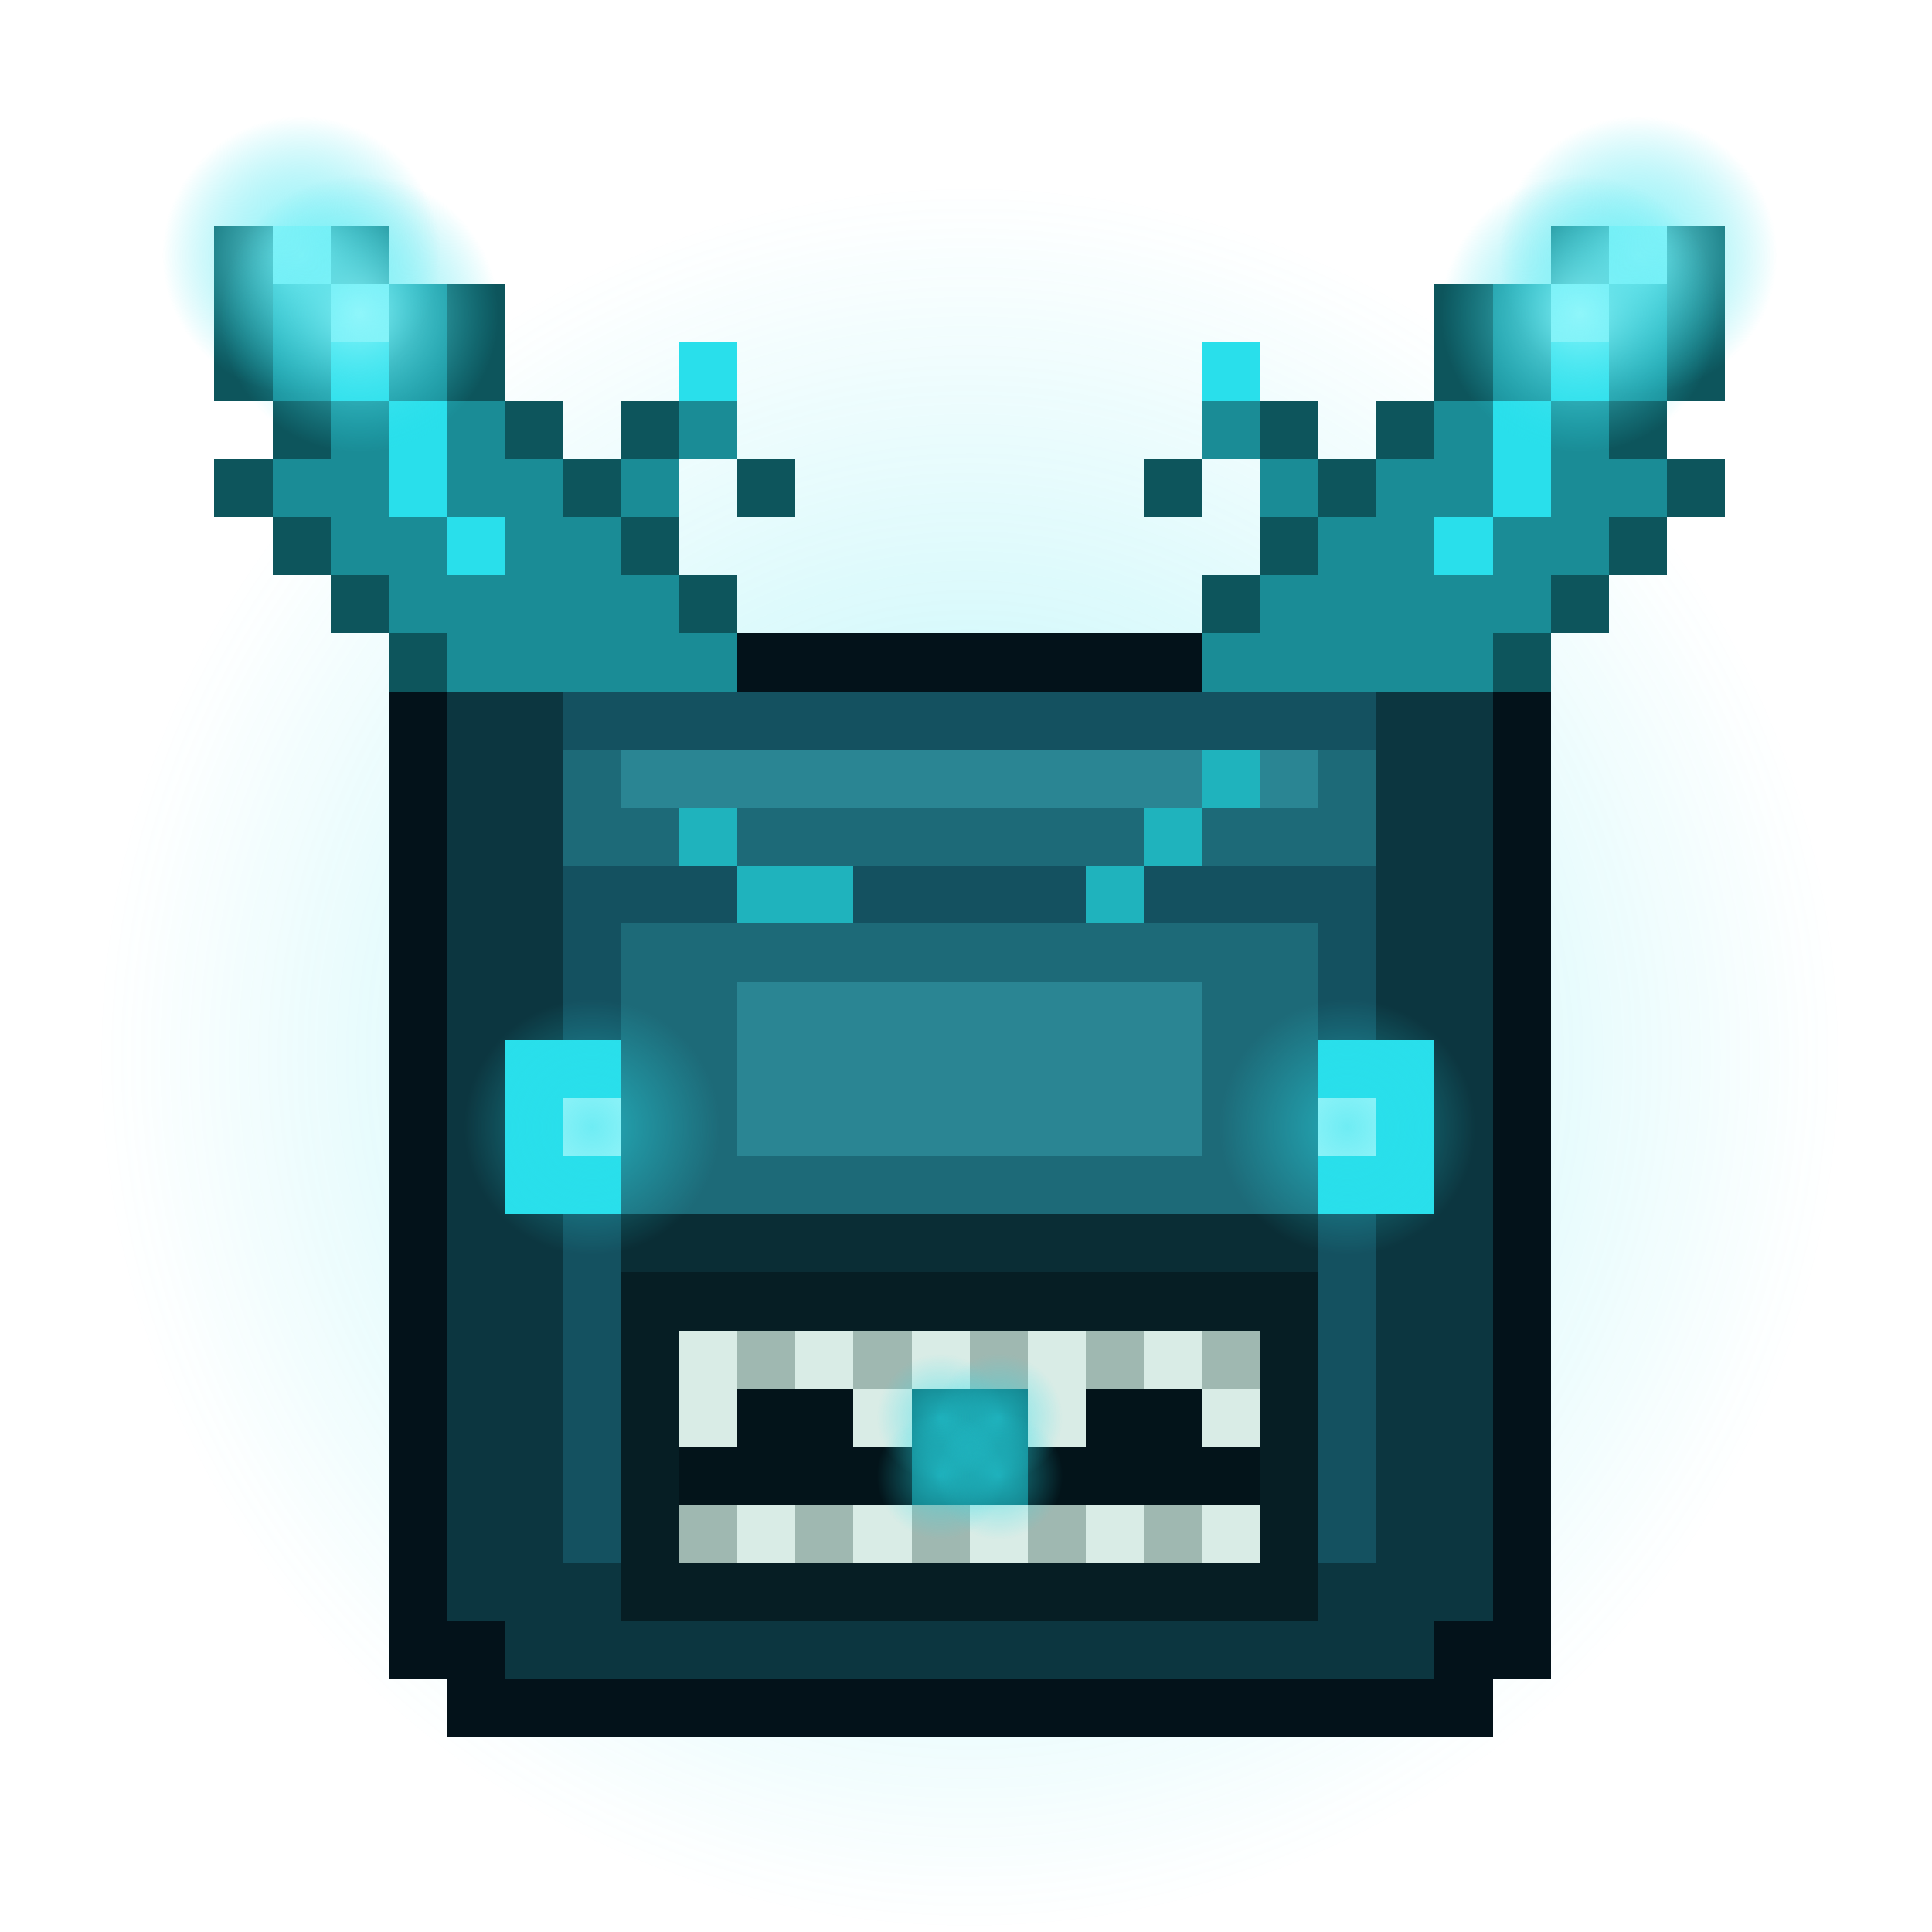
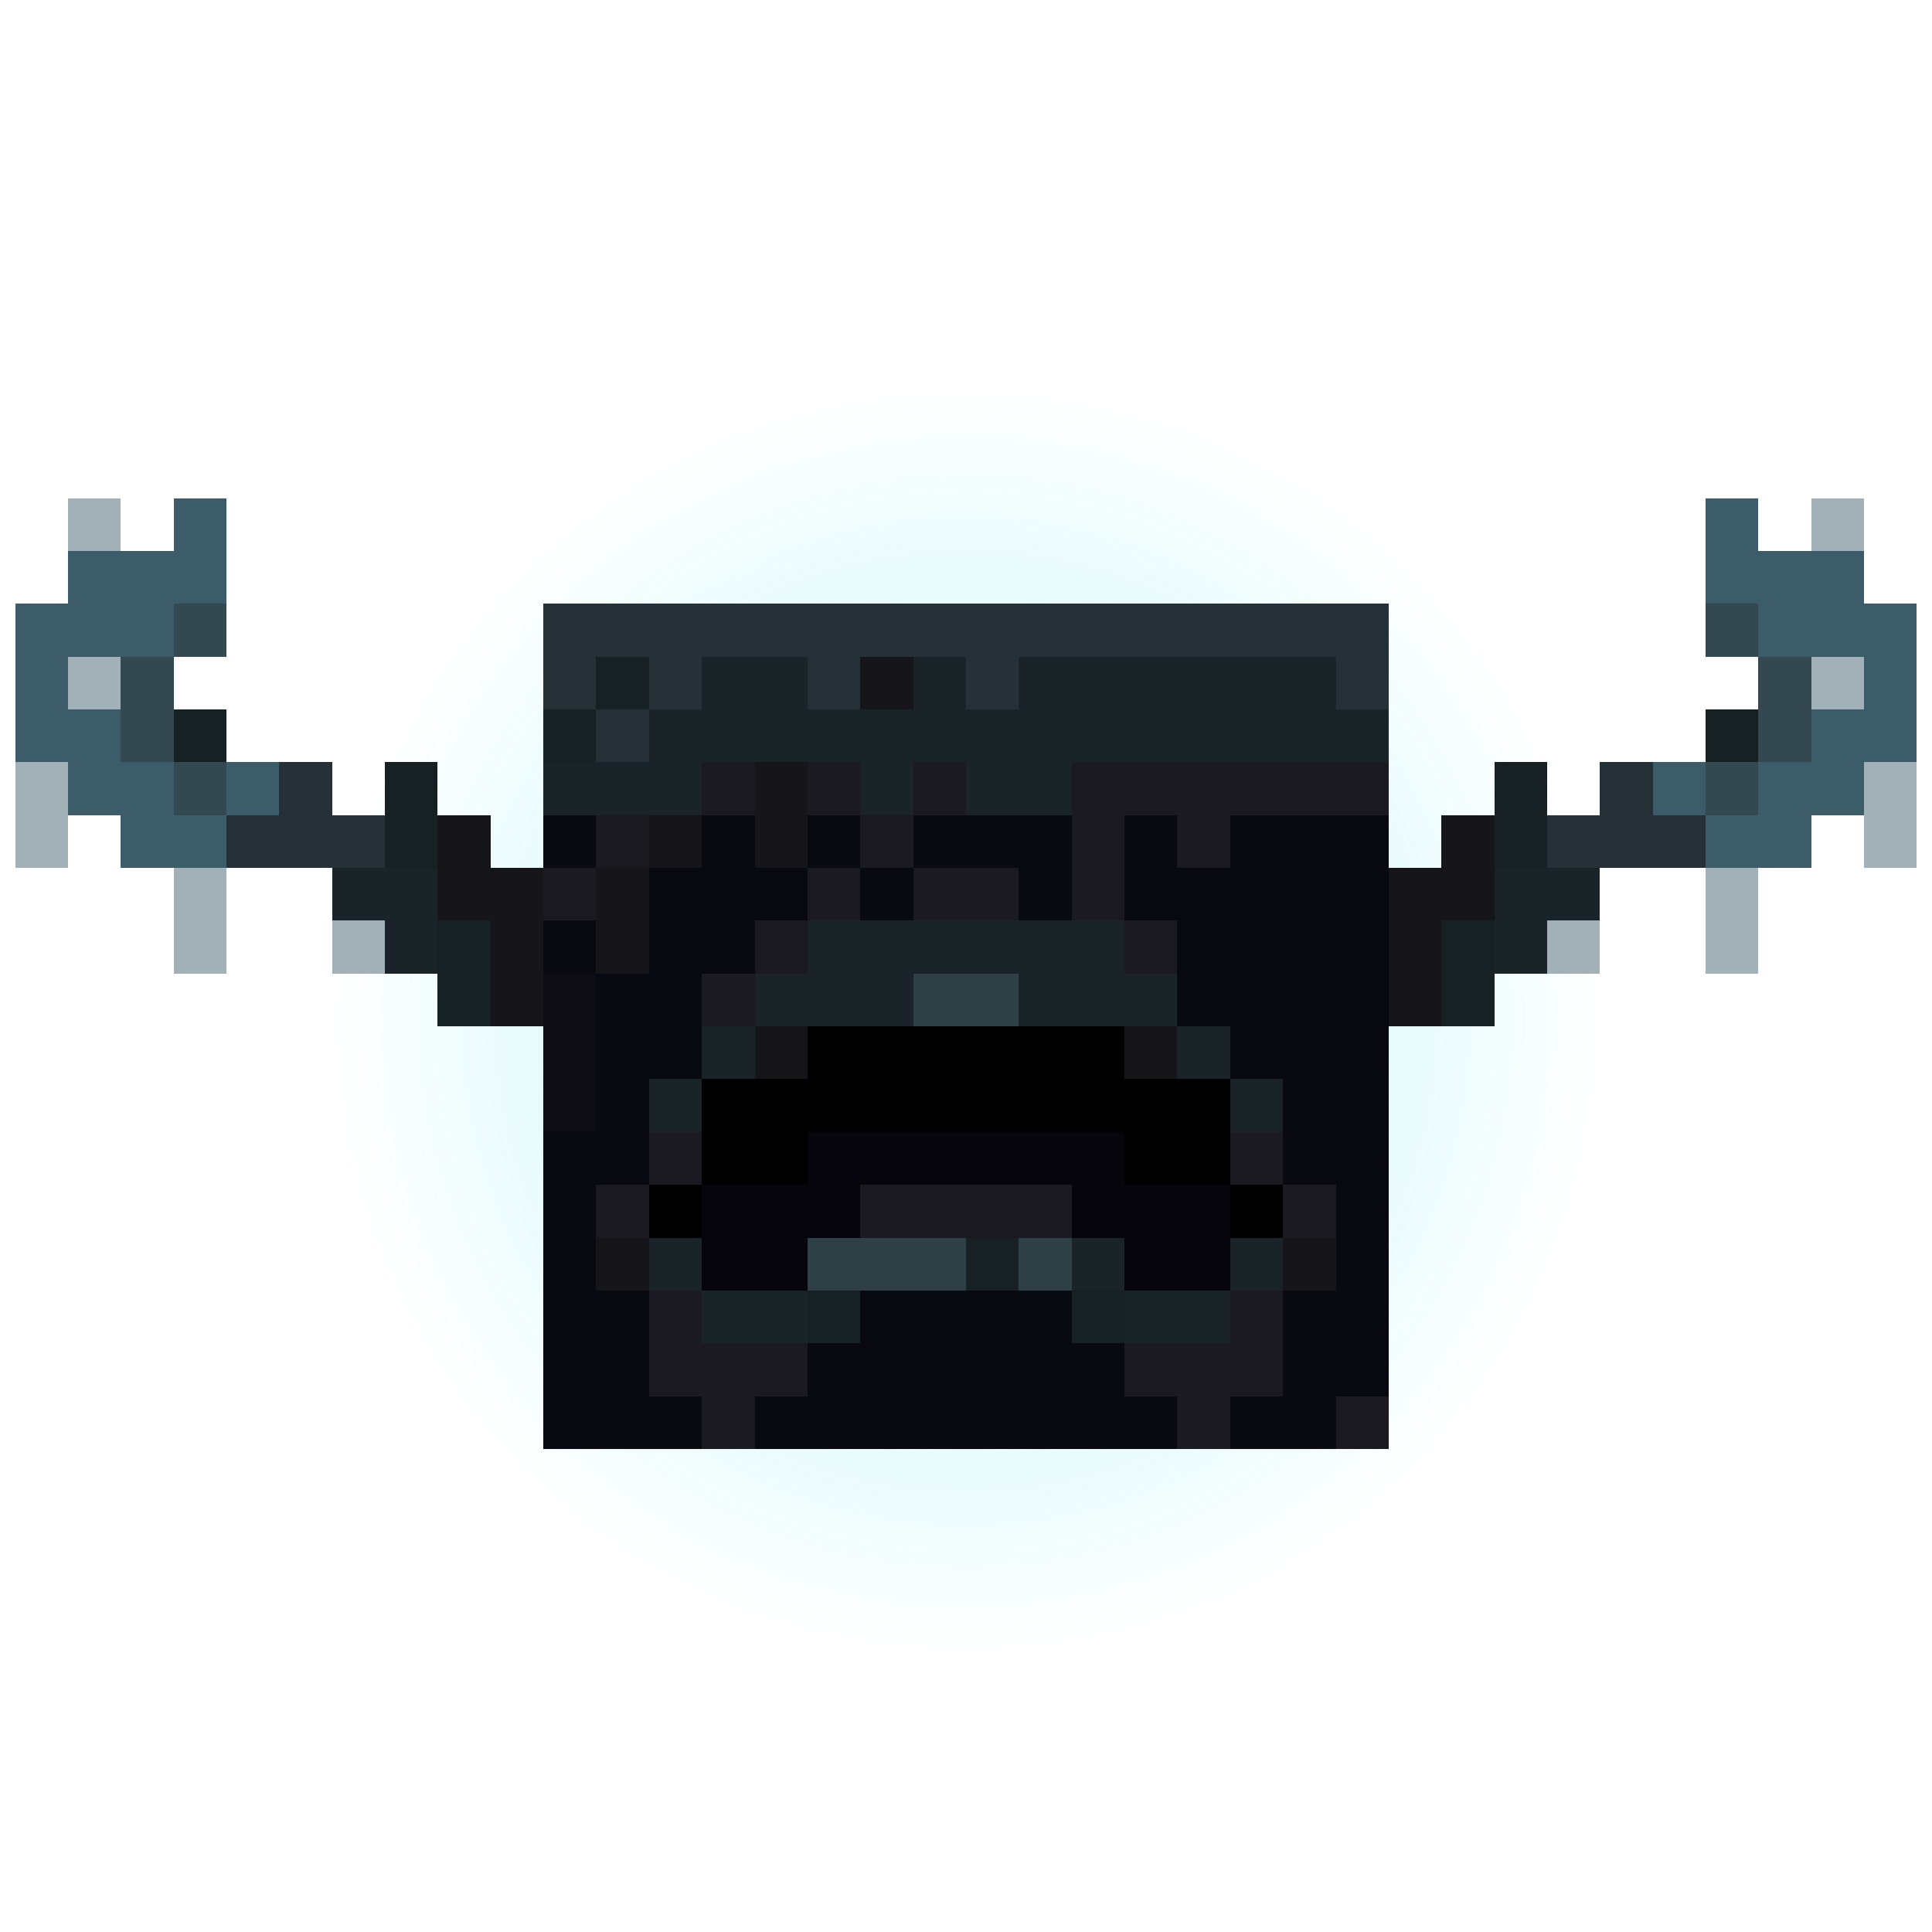
<svg xmlns="http://www.w3.org/2000/svg" width="256" height="256" version="1.1" viewBox="0 0 256 256">
  <defs>
    <linearGradient id="bg" x1="0" y1="0" x2="0" y2="1">
      <stop offset="0" stop-color="#123842" />
      <stop offset="1" stop-color="#050f12" />
    </linearGradient>
    <radialGradient id="halo" cx="0.5" cy="0.5" r="0.5">
      <stop offset="0" stop-color="#29dfeb" stop-opacity="0.35" />
      <stop offset="1" stop-color="#29dfeb" stop-opacity="0" />
    </radialGradient>
    <radialGradient id="earGlow" cx="0.5" cy="0.5" r="0.5">
      <stop offset="0" stop-color="#8ff6fb" stop-opacity="0.9" />
      <stop offset="1" stop-color="#29dfeb" stop-opacity="0" />
    </radialGradient>
    <linearGradient id="beam" x1="0" y1="1" x2="0" y2="0">
      <stop offset="0" stop-color="#3ff0f8" stop-opacity="0.75" />
      <stop offset="1" stop-color="#3ff0f8" stop-opacity="0" />
    </linearGradient>
    <radialGradient id="soulGlow" cx="0.5" cy="0.5" r="0.5">
      <stop offset="0" stop-color="#29dfeb" stop-opacity="0.55" />
      <stop offset="1" stop-color="#29dfeb" stop-opacity="0" />
    </radialGradient>
  </defs>
  <g shape-rendering="crispEdges">
-     <circle cx="128.5" cy="140.11" r="115.5" fill="url(#halo)" />
-     <rect x="28.4" y="30" width="7.7" height="7.7" fill="#0d555c" />
-     <rect x="36.1" y="30" width="7.7" height="7.7" fill="#b0fbff" />
-     <rect x="43.8" y="30" width="7.7" height="7.7" fill="#0d555c" />
-     <rect x="205.5" y="30" width="7.7" height="7.7" fill="#0d555c" />
-     <rect x="213.2" y="30" width="7.7" height="7.7" fill="#b0fbff" />
-     <rect x="220.9" y="30" width="7.7" height="7.7" fill="#0d555c" />
-     <rect x="28.4" y="37.7" width="7.7" height="7.7" fill="#0d555c" />
-     <rect x="36.1" y="37.7" width="7.7" height="7.7" fill="#1a8c96" />
-     <rect x="43.8" y="37.7" width="7.7" height="7.7" fill="#b0fbff" />
-     <rect x="51.5" y="37.7" width="7.7" height="7.7" fill="#1a8c96" />
-     <rect x="59.2" y="37.7" width="7.7" height="7.7" fill="#0d555c" />
-     <rect x="190.1" y="37.7" width="7.7" height="7.7" fill="#0d555c" />
-     <rect x="197.8" y="37.7" width="7.7" height="7.7" fill="#1a8c96" />
-     <rect x="205.5" y="37.7" width="7.7" height="7.7" fill="#b0fbff" />
-     <rect x="213.2" y="37.7" width="7.7" height="7.7" fill="#1a8c96" />
-     <rect x="220.9" y="37.7" width="7.7" height="7.7" fill="#0d555c" />
-     <rect x="28.4" y="45.4" width="7.7" height="7.7" fill="#0d555c" />
-     <rect x="36.1" y="45.4" width="7.7" height="7.7" fill="#1a8c96" />
-     <rect x="43.8" y="45.4" width="7.7" height="7.7" fill="#29dfeb" />
-     <rect x="51.5" y="45.4" width="7.7" height="7.7" fill="#1a8c96" />
-     <rect x="59.2" y="45.4" width="7.7" height="7.7" fill="#0d555c" />
-     <rect x="90" y="45.4" width="7.7" height="7.7" fill="#29dfeb" />
-     <rect x="159.3" y="45.4" width="7.7" height="7.7" fill="#29dfeb" />
-     <rect x="190.1" y="45.4" width="7.7" height="7.7" fill="#0d555c" />
-     <rect x="197.8" y="45.4" width="7.7" height="7.7" fill="#1a8c96" />
-     <rect x="205.5" y="45.4" width="7.7" height="7.7" fill="#29dfeb" />
-     <rect x="213.2" y="45.4" width="7.7" height="7.7" fill="#1a8c96" />
-     <rect x="220.9" y="45.4" width="7.7" height="7.7" fill="#0d555c" />
-     <rect x="36.1" y="53.1" width="7.7" height="7.7" fill="#0d555c" />
-     <rect x="43.8" y="53.1" width="7.7" height="7.7" fill="#1a8c96" />
-     <rect x="51.5" y="53.1" width="7.7" height="7.7" fill="#29dfeb" />
-     <rect x="59.2" y="53.1" width="7.7" height="7.7" fill="#1a8c96" />
-     <rect x="66.9" y="53.1" width="7.7" height="7.7" fill="#0d555c" />
-     <rect x="82.3" y="53.1" width="7.7" height="7.7" fill="#0d555c" />
-     <rect x="90" y="53.1" width="7.7" height="7.7" fill="#1a8c96" />
-     <rect x="159.3" y="53.1" width="7.7" height="7.7" fill="#1a8c96" />
-     <rect x="167" y="53.1" width="7.7" height="7.7" fill="#0d555c" />
-     <rect x="182.4" y="53.1" width="7.7" height="7.7" fill="#0d555c" />
-     <rect x="190.1" y="53.1" width="7.7" height="7.7" fill="#1a8c96" />
-     <rect x="197.8" y="53.1" width="7.7" height="7.7" fill="#29dfeb" />
-     <rect x="205.5" y="53.1" width="7.7" height="7.7" fill="#1a8c96" />
-     <rect x="213.2" y="53.1" width="7.7" height="7.7" fill="#0d555c" />
-     <rect x="28.4" y="60.8" width="7.7" height="7.7" fill="#0d555c" />
-     <rect x="36.1" y="60.8" width="15.4" height="7.7" fill="#1a8c96" />
-     <rect x="51.5" y="60.8" width="7.7" height="7.7" fill="#29dfeb" />
-     <rect x="59.2" y="60.8" width="15.4" height="7.7" fill="#1a8c96" />
-     <rect x="74.6" y="60.8" width="7.7" height="7.7" fill="#0d555c" />
-     <rect x="82.3" y="60.8" width="7.7" height="7.7" fill="#1a8c96" />
-     <rect x="97.7" y="60.8" width="7.7" height="7.7" fill="#0d555c" />
-     <rect x="151.6" y="60.8" width="7.7" height="7.7" fill="#0d555c" />
-     <rect x="167" y="60.8" width="7.7" height="7.7" fill="#1a8c96" />
-     <rect x="174.7" y="60.8" width="7.7" height="7.7" fill="#0d555c" />
-     <rect x="182.4" y="60.8" width="15.4" height="7.7" fill="#1a8c96" />
-     <rect x="197.8" y="60.8" width="7.7" height="7.7" fill="#29dfeb" />
-     <rect x="205.5" y="60.8" width="15.4" height="7.7" fill="#1a8c96" />
-     <rect x="220.9" y="60.8" width="7.7" height="7.7" fill="#0d555c" />
-     <rect x="36.1" y="68.5" width="7.7" height="7.7" fill="#0d555c" />
-     <rect x="43.8" y="68.5" width="15.4" height="7.7" fill="#1a8c96" />
-     <rect x="59.2" y="68.5" width="7.7" height="7.7" fill="#29dfeb" />
-     <rect x="66.9" y="68.5" width="15.4" height="7.7" fill="#1a8c96" />
-     <rect x="82.3" y="68.5" width="7.7" height="7.7" fill="#0d555c" />
-     <rect x="167" y="68.5" width="7.7" height="7.7" fill="#0d555c" />
-     <rect x="174.7" y="68.5" width="15.4" height="7.7" fill="#1a8c96" />
-     <rect x="190.1" y="68.5" width="7.7" height="7.7" fill="#29dfeb" />
-     <rect x="197.8" y="68.5" width="15.4" height="7.7" fill="#1a8c96" />
-     <rect x="213.2" y="68.5" width="7.7" height="7.7" fill="#0d555c" />
-     <rect x="43.8" y="76.2" width="7.7" height="7.7" fill="#0d555c" />
-     <rect x="51.5" y="76.2" width="38.5" height="7.7" fill="#1a8c96" />
-     <rect x="90" y="76.2" width="7.7" height="7.7" fill="#0d555c" />
-     <rect x="159.3" y="76.2" width="7.7" height="7.7" fill="#0d555c" />
-     <rect x="167" y="76.2" width="38.5" height="7.7" fill="#1a8c96" />
-     <rect x="205.5" y="76.2" width="7.7" height="7.7" fill="#0d555c" />
-     <rect x="51.5" y="83.9" width="7.7" height="7.7" fill="#0d555c" />
-     <rect x="59.2" y="83.9" width="38.5" height="7.7" fill="#1a8c96" />
-     <rect x="97.7" y="83.9" width="61.6" height="7.7" fill="#03121a" />
-     <rect x="159.3" y="83.9" width="38.5" height="7.7" fill="#1a8c96" />
-     <rect x="197.8" y="83.9" width="7.7" height="7.7" fill="#0d555c" />
-     <rect x="51.5" y="91.6" width="7.7" height="7.7" fill="#03121a" />
-     <rect x="59.2" y="91.6" width="15.4" height="7.7" fill="#0c3640" />
-     <rect x="74.6" y="91.6" width="107.8" height="7.7" fill="#145160" />
-     <rect x="182.4" y="91.6" width="15.4" height="7.7" fill="#0c3640" />
-     <rect x="197.8" y="91.6" width="7.7" height="7.7" fill="#03121a" />
-     <rect x="51.5" y="99.3" width="7.7" height="7.7" fill="#03121a" />
-     <rect x="59.2" y="99.3" width="15.4" height="7.7" fill="#0c3640" />
-     <rect x="74.6" y="99.3" width="7.7" height="7.7" fill="#1d6a78" />
-     <rect x="82.3" y="99.3" width="77" height="7.7" fill="#2a8593" />
-     <rect x="159.3" y="99.3" width="7.7" height="7.7" fill="#1fb3bd" />
-     <rect x="167" y="99.3" width="7.7" height="7.7" fill="#2a8593" />
-     <rect x="174.7" y="99.3" width="7.7" height="7.7" fill="#1d6a78" />
-     <rect x="182.4" y="99.3" width="15.4" height="7.7" fill="#0c3640" />
-     <rect x="197.8" y="99.3" width="7.7" height="7.7" fill="#03121a" />
-     <rect x="51.5" y="107" width="7.7" height="7.7" fill="#03121a" />
-     <rect x="59.2" y="107" width="15.4" height="7.7" fill="#0c3640" />
-     <rect x="74.6" y="107" width="15.4" height="7.7" fill="#1d6a78" />
-     <rect x="90" y="107" width="7.7" height="7.7" fill="#1fb3bd" />
-     <rect x="97.7" y="107" width="53.9" height="7.7" fill="#1d6a78" />
-     <rect x="151.6" y="107" width="7.7" height="7.7" fill="#1fb3bd" />
-     <rect x="159.3" y="107" width="23.1" height="7.7" fill="#1d6a78" />
-     <rect x="182.4" y="107" width="15.4" height="7.7" fill="#0c3640" />
-     <rect x="197.8" y="107" width="7.7" height="7.7" fill="#03121a" />
-     <rect x="51.5" y="114.7" width="7.7" height="7.7" fill="#03121a" />
-     <rect x="59.2" y="114.7" width="15.4" height="7.7" fill="#0c3640" />
-     <rect x="74.6" y="114.7" width="23.1" height="7.7" fill="#145160" />
-     <rect x="97.7" y="114.7" width="15.4" height="7.7" fill="#1fb3bd" />
-     <rect x="113.1" y="114.7" width="30.8" height="7.7" fill="#145160" />
-     <rect x="143.9" y="114.7" width="7.7" height="7.7" fill="#1fb3bd" />
-     <rect x="151.6" y="114.7" width="30.8" height="7.7" fill="#145160" />
-     <rect x="182.4" y="114.7" width="15.4" height="7.7" fill="#0c3640" />
-     <rect x="197.8" y="114.7" width="7.7" height="7.7" fill="#03121a" />
-     <rect x="51.5" y="122.4" width="7.7" height="7.7" fill="#03121a" />
-     <rect x="59.2" y="122.4" width="15.4" height="7.7" fill="#0c3640" />
-     <rect x="74.6" y="122.4" width="7.7" height="7.7" fill="#145160" />
-     <rect x="82.3" y="122.4" width="92.4" height="7.7" fill="#1d6a78" />
-     <rect x="174.7" y="122.4" width="7.7" height="7.7" fill="#145160" />
-     <rect x="182.4" y="122.4" width="15.4" height="7.7" fill="#0c3640" />
-     <rect x="197.8" y="122.4" width="7.7" height="7.7" fill="#03121a" />
-     <rect x="51.5" y="130.1" width="7.7" height="7.7" fill="#03121a" />
-     <rect x="59.2" y="130.1" width="15.4" height="7.7" fill="#0c3640" />
-     <rect x="74.6" y="130.1" width="7.7" height="7.7" fill="#145160" />
-     <rect x="82.3" y="130.1" width="15.4" height="7.7" fill="#1d6a78" />
-     <rect x="97.7" y="130.1" width="61.6" height="7.7" fill="#2a8593" />
-     <rect x="159.3" y="130.1" width="15.4" height="7.7" fill="#1d6a78" />
-     <rect x="174.7" y="130.1" width="7.7" height="7.7" fill="#145160" />
-     <rect x="182.4" y="130.1" width="15.4" height="7.7" fill="#0c3640" />
-     <rect x="197.8" y="130.1" width="7.7" height="7.7" fill="#03121a" />
-     <rect x="51.5" y="137.8" width="7.7" height="7.7" fill="#03121a" />
-     <rect x="59.2" y="137.8" width="7.7" height="7.7" fill="#0c3640" />
-     <rect x="66.9" y="137.8" width="15.4" height="7.7" fill="#29dfeb" />
-     <rect x="82.3" y="137.8" width="15.4" height="7.7" fill="#1d6a78" />
-     <rect x="97.7" y="137.8" width="61.6" height="7.7" fill="#2a8593" />
-     <rect x="159.3" y="137.8" width="15.4" height="7.7" fill="#1d6a78" />
-     <rect x="174.7" y="137.8" width="15.4" height="7.7" fill="#29dfeb" />
-     <rect x="190.1" y="137.8" width="7.7" height="7.7" fill="#0c3640" />
-     <rect x="197.8" y="137.8" width="7.7" height="7.7" fill="#03121a" />
-     <rect x="51.5" y="145.5" width="7.7" height="7.7" fill="#03121a" />
-     <rect x="59.2" y="145.5" width="7.7" height="7.7" fill="#0c3640" />
-     <rect x="66.9" y="145.5" width="7.7" height="7.7" fill="#29dfeb" />
-     <rect x="74.6" y="145.5" width="7.7" height="7.7" fill="#c4fdff" />
-     <rect x="82.3" y="145.5" width="15.4" height="7.7" fill="#1d6a78" />
-     <rect x="97.7" y="145.5" width="61.6" height="7.7" fill="#2a8593" />
-     <rect x="159.3" y="145.5" width="15.4" height="7.7" fill="#1d6a78" />
-     <rect x="174.7" y="145.5" width="7.7" height="7.7" fill="#c4fdff" />
-     <rect x="182.4" y="145.5" width="7.7" height="7.7" fill="#29dfeb" />
-     <rect x="190.1" y="145.5" width="7.7" height="7.7" fill="#0c3640" />
-     <rect x="197.8" y="145.5" width="7.7" height="7.7" fill="#03121a" />
-     <rect x="51.5" y="153.2" width="7.7" height="7.7" fill="#03121a" />
-     <rect x="59.2" y="153.2" width="7.7" height="7.7" fill="#0c3640" />
-     <rect x="66.9" y="153.2" width="15.4" height="7.7" fill="#29dfeb" />
-     <rect x="82.3" y="153.2" width="92.4" height="7.7" fill="#1d6a78" />
-     <rect x="174.7" y="153.2" width="15.4" height="7.7" fill="#29dfeb" />
-     <rect x="190.1" y="153.2" width="7.7" height="7.7" fill="#0c3640" />
-     <rect x="197.8" y="153.2" width="7.7" height="7.7" fill="#03121a" />
-     <rect x="51.5" y="160.9" width="7.7" height="7.7" fill="#03121a" />
-     <rect x="59.2" y="160.9" width="15.4" height="7.7" fill="#0c3640" />
-     <rect x="74.6" y="160.9" width="7.7" height="7.7" fill="#145160" />
-     <rect x="82.3" y="160.9" width="92.4" height="7.7" fill="#0a2d35" />
-     <rect x="174.7" y="160.9" width="7.7" height="7.7" fill="#145160" />
-     <rect x="182.4" y="160.9" width="15.4" height="7.7" fill="#0c3640" />
-     <rect x="197.8" y="160.9" width="7.7" height="7.7" fill="#03121a" />
-     <rect x="51.5" y="168.6" width="7.7" height="7.7" fill="#03121a" />
-     <rect x="59.2" y="168.6" width="15.4" height="7.7" fill="#0c3640" />
-     <rect x="74.6" y="168.6" width="7.7" height="7.7" fill="#145160" />
-     <rect x="82.3" y="168.6" width="92.4" height="7.7" fill="#061e24" />
-     <rect x="174.7" y="168.6" width="7.7" height="7.7" fill="#145160" />
-     <rect x="182.4" y="168.6" width="15.4" height="7.7" fill="#0c3640" />
-     <rect x="197.8" y="168.6" width="7.7" height="7.7" fill="#03121a" />
-     <rect x="51.5" y="176.3" width="7.7" height="7.7" fill="#03121a" />
-     <rect x="59.2" y="176.3" width="15.4" height="7.7" fill="#0c3640" />
-     <rect x="74.6" y="176.3" width="7.7" height="7.7" fill="#145160" />
-     <rect x="82.3" y="176.3" width="7.7" height="7.7" fill="#061e24" />
-     <rect x="90" y="176.3" width="7.7" height="7.7" fill="#d9ece6" />
-     <rect x="97.7" y="176.3" width="7.7" height="7.7" fill="#9fb8b1" />
-     <rect x="105.4" y="176.3" width="7.7" height="7.7" fill="#d9ece6" />
-     <rect x="113.1" y="176.3" width="7.7" height="7.7" fill="#9fb8b1" />
-     <rect x="120.8" y="176.3" width="7.7" height="7.7" fill="#d9ece6" />
-     <rect x="128.5" y="176.3" width="7.7" height="7.7" fill="#9fb8b1" />
-     <rect x="136.2" y="176.3" width="7.7" height="7.7" fill="#d9ece6" />
-     <rect x="143.9" y="176.3" width="7.7" height="7.7" fill="#9fb8b1" />
-     <rect x="151.6" y="176.3" width="7.7" height="7.7" fill="#d9ece6" />
-     <rect x="159.3" y="176.3" width="7.7" height="7.7" fill="#9fb8b1" />
-     <rect x="167" y="176.3" width="7.7" height="7.7" fill="#061e24" />
-     <rect x="174.7" y="176.3" width="7.7" height="7.7" fill="#145160" />
-     <rect x="182.4" y="176.3" width="15.4" height="7.7" fill="#0c3640" />
-     <rect x="197.8" y="176.3" width="7.7" height="7.7" fill="#03121a" />
-     <rect x="51.5" y="184" width="7.7" height="7.7" fill="#03121a" />
-     <rect x="59.2" y="184" width="15.4" height="7.7" fill="#0c3640" />
-     <rect x="74.6" y="184" width="7.7" height="7.7" fill="#145160" />
-     <rect x="82.3" y="184" width="7.7" height="7.7" fill="#061e24" />
-     <rect x="90" y="184" width="7.7" height="7.7" fill="#d9ece6" />
-     <rect x="97.7" y="184" width="15.4" height="7.7" fill="#03141a" />
-     <rect x="113.1" y="184" width="7.7" height="7.7" fill="#d9ece6" />
-     <rect x="120.8" y="184" width="15.4" height="7.7" fill="#0f6f78" />
-     <rect x="136.2" y="184" width="7.7" height="7.7" fill="#d9ece6" />
-     <rect x="143.9" y="184" width="15.4" height="7.7" fill="#03141a" />
-     <rect x="159.3" y="184" width="7.7" height="7.7" fill="#d9ece6" />
-     <rect x="167" y="184" width="7.7" height="7.7" fill="#061e24" />
-     <rect x="174.7" y="184" width="7.7" height="7.7" fill="#145160" />
-     <rect x="182.4" y="184" width="15.4" height="7.7" fill="#0c3640" />
-     <rect x="197.8" y="184" width="7.7" height="7.7" fill="#03121a" />
-     <rect x="51.5" y="191.7" width="7.7" height="7.7" fill="#03121a" />
-     <rect x="59.2" y="191.7" width="15.4" height="7.7" fill="#0c3640" />
-     <rect x="74.6" y="191.7" width="7.7" height="7.7" fill="#145160" />
-     <rect x="82.3" y="191.7" width="7.7" height="7.7" fill="#061e24" />
-     <rect x="90" y="191.7" width="30.8" height="7.7" fill="#03141a" />
-     <rect x="120.8" y="191.7" width="15.4" height="7.7" fill="#0f6f78" />
-     <rect x="136.2" y="191.7" width="30.8" height="7.7" fill="#03141a" />
-     <rect x="167" y="191.7" width="7.7" height="7.7" fill="#061e24" />
-     <rect x="174.7" y="191.7" width="7.7" height="7.7" fill="#145160" />
-     <rect x="182.4" y="191.7" width="15.4" height="7.7" fill="#0c3640" />
-     <rect x="197.8" y="191.7" width="7.7" height="7.7" fill="#03121a" />
-     <rect x="51.5" y="199.4" width="7.7" height="7.7" fill="#03121a" />
-     <rect x="59.2" y="199.4" width="15.4" height="7.7" fill="#0c3640" />
-     <rect x="74.6" y="199.4" width="7.7" height="7.7" fill="#145160" />
-     <rect x="82.3" y="199.4" width="7.7" height="7.7" fill="#061e24" />
-     <rect x="90" y="199.4" width="7.7" height="7.7" fill="#9fb8b1" />
-     <rect x="97.7" y="199.4" width="7.7" height="7.7" fill="#d9ece6" />
-     <rect x="105.4" y="199.4" width="7.7" height="7.7" fill="#9fb8b1" />
-     <rect x="113.1" y="199.4" width="7.7" height="7.7" fill="#d9ece6" />
-     <rect x="120.8" y="199.4" width="7.7" height="7.7" fill="#9fb8b1" />
-     <rect x="128.5" y="199.4" width="7.7" height="7.7" fill="#d9ece6" />
-     <rect x="136.2" y="199.4" width="7.7" height="7.7" fill="#9fb8b1" />
-     <rect x="143.9" y="199.4" width="7.7" height="7.7" fill="#d9ece6" />
-     <rect x="151.6" y="199.4" width="7.7" height="7.7" fill="#9fb8b1" />
-     <rect x="159.3" y="199.4" width="7.7" height="7.7" fill="#d9ece6" />
-     <rect x="167" y="199.4" width="7.7" height="7.7" fill="#061e24" />
-     <rect x="174.7" y="199.4" width="7.7" height="7.7" fill="#145160" />
-     <rect x="182.4" y="199.4" width="15.4" height="7.7" fill="#0c3640" />
-     <rect x="197.8" y="199.4" width="7.7" height="7.7" fill="#03121a" />
-     <rect x="51.5" y="207.1" width="7.7" height="7.7" fill="#03121a" />
-     <rect x="59.2" y="207.1" width="23.1" height="7.7" fill="#0c3640" />
-     <rect x="82.3" y="207.1" width="92.4" height="7.7" fill="#061e24" />
-     <rect x="174.7" y="207.1" width="23.1" height="7.7" fill="#0c3640" />
-     <rect x="197.8" y="207.1" width="7.7" height="7.7" fill="#03121a" />
-     <rect x="51.5" y="214.8" width="15.4" height="7.7" fill="#03121a" />
-     <rect x="66.9" y="214.8" width="123.2" height="7.7" fill="#0c3640" />
-     <rect x="190.1" y="214.8" width="15.4" height="7.7" fill="#03121a" />
-     <rect x="59.2" y="222.5" width="138.6" height="7.7" fill="#03121a" />
-     <circle cx="39.95" cy="33.85" r="18.48" fill="url(#earGlow)" />
-     <circle cx="217.05" cy="33.85" r="18.48" fill="url(#earGlow)" />
-     <circle cx="47.65" cy="41.55" r="18.48" fill="url(#earGlow)" />
-     <circle cx="209.35" cy="41.55" r="18.48" fill="url(#earGlow)" />
-     <circle cx="78.45" cy="149.35" r="16.94" fill="url(#soulGlow)" />
-     <circle cx="178.55" cy="149.35" r="16.94" fill="url(#soulGlow)" />
-     <circle cx="124.65" cy="187.85" r="8.47" fill="url(#soulGlow)" />
-     <circle cx="132.35" cy="187.85" r="8.47" fill="url(#soulGlow)" />
-     <circle cx="124.65" cy="195.55" r="8.47" fill="url(#soulGlow)" />
-     <circle cx="132.35" cy="195.55" r="8.47" fill="url(#soulGlow)" />
+     <circle cx="128" cy="135.3" r="84" fill="url(#halo)" />
+     <rect x="9" y="66" width="7" height="7" fill="#a2b1b8" />
+     <rect x="23" y="66" width="7" height="7" fill="#3d5c6a" />
+     <rect x="226" y="66" width="7" height="7" fill="#3d5c6a" />
+     <rect x="240" y="66" width="7" height="7" fill="#a2b1b8" />
+     <rect x="9" y="73" width="21" height="7" fill="#3d5c6a" />
+     <rect x="226" y="73" width="21" height="7" fill="#3d5c6a" />
+     <rect x="2" y="80" width="21" height="7" fill="#3d5c6a" />
+     <rect x="23" y="80" width="7" height="7" fill="#344852" />
+     <rect x="72" y="80" width="112" height="7" fill="#263137" />
+     <rect x="226" y="80" width="7" height="7" fill="#344852" />
+     <rect x="233" y="80" width="21" height="7" fill="#3d5c6a" />
+     <rect x="2" y="87" width="7" height="7" fill="#3d5c6a" />
+     <rect x="9" y="87" width="7" height="7" fill="#a2b1b8" />
+     <rect x="16" y="87" width="7" height="7" fill="#344852" />
+     <rect x="72" y="87" width="7" height="7" fill="#263137" />
+     <rect x="79" y="87" width="7" height="7" fill="#172123" />
+     <rect x="86" y="87" width="7" height="7" fill="#263137" />
+     <rect x="93" y="87" width="14" height="7" fill="#1a2328" />
+     <rect x="107" y="87" width="7" height="7" fill="#263137" />
+     <rect x="114" y="87" width="7" height="7" fill="#16151a" />
+     <rect x="121" y="87" width="7" height="7" fill="#1a2328" />
+     <rect x="128" y="87" width="7" height="7" fill="#263137" />
+     <rect x="135" y="87" width="42" height="7" fill="#1a2328" />
+     <rect x="177" y="87" width="7" height="7" fill="#263137" />
+     <rect x="233" y="87" width="7" height="7" fill="#344852" />
+     <rect x="240" y="87" width="7" height="7" fill="#a2b1b8" />
+     <rect x="247" y="87" width="7" height="7" fill="#3d5c6a" />
+     <rect x="2" y="94" width="14" height="7" fill="#3d5c6a" />
+     <rect x="16" y="94" width="7" height="7" fill="#344852" />
+     <rect x="23" y="94" width="7" height="7" fill="#172123" />
+     <rect x="72" y="94" width="7" height="7" fill="#172123" />
+     <rect x="79" y="94" width="7" height="7" fill="#263137" />
+     <rect x="86" y="94" width="98" height="7" fill="#1a2328" />
+     <rect x="226" y="94" width="7" height="7" fill="#172123" />
+     <rect x="233" y="94" width="7" height="7" fill="#344852" />
+     <rect x="240" y="94" width="14" height="7" fill="#3d5c6a" />
+     <rect x="2" y="101" width="7" height="7" fill="#a2b1b8" />
+     <rect x="9" y="101" width="14" height="7" fill="#3d5c6a" />
+     <rect x="23" y="101" width="7" height="7" fill="#344852" />
+     <rect x="30" y="101" width="7" height="7" fill="#3d5c6a" />
+     <rect x="37" y="101" width="7" height="7" fill="#263137" />
+     <rect x="51" y="101" width="7" height="7" fill="#172123" />
+     <rect x="72" y="101" width="21" height="7" fill="#1a2328" />
+     <rect x="93" y="101" width="7" height="7" fill="#1b1a20" />
+     <rect x="100" y="101" width="7" height="7" fill="#16151a" />
+     <rect x="107" y="101" width="7" height="7" fill="#1b1a20" />
+     <rect x="114" y="101" width="7" height="7" fill="#1a2328" />
+     <rect x="121" y="101" width="7" height="7" fill="#1b1a20" />
+     <rect x="128" y="101" width="14" height="7" fill="#1a2328" />
+     <rect x="142" y="101" width="42" height="7" fill="#1b1a20" />
+     <rect x="198" y="101" width="7" height="7" fill="#172123" />
+     <rect x="212" y="101" width="7" height="7" fill="#263137" />
+     <rect x="219" y="101" width="7" height="7" fill="#3d5c6a" />
+     <rect x="226" y="101" width="7" height="7" fill="#344852" />
+     <rect x="233" y="101" width="14" height="7" fill="#3d5c6a" />
+     <rect x="247" y="101" width="7" height="7" fill="#a2b1b8" />
+     <rect x="2" y="108" width="7" height="7" fill="#a2b1b8" />
+     <rect x="16" y="108" width="14" height="7" fill="#3d5c6a" />
+     <rect x="30" y="108" width="21" height="7" fill="#263137" />
+     <rect x="51" y="108" width="7" height="7" fill="#172123" />
+     <rect x="58" y="108" width="7" height="7" fill="#16151a" />
+     <rect x="72" y="108" width="7" height="7" fill="#090911" />
+     <rect x="79" y="108" width="7" height="7" fill="#1b1a20" />
+     <rect x="86" y="108" width="7" height="7" fill="#16151a" />
+     <rect x="93" y="108" width="7" height="7" fill="#090911" />
+     <rect x="100" y="108" width="7" height="7" fill="#16151a" />
+     <rect x="107" y="108" width="7" height="7" fill="#090911" />
+     <rect x="114" y="108" width="7" height="7" fill="#1b1a20" />
+     <rect x="121" y="108" width="21" height="7" fill="#090911" />
+     <rect x="142" y="108" width="7" height="7" fill="#1b1a20" />
+     <rect x="149" y="108" width="7" height="7" fill="#090911" />
+     <rect x="156" y="108" width="7" height="7" fill="#1b1a20" />
+     <rect x="163" y="108" width="21" height="7" fill="#090911" />
+     <rect x="191" y="108" width="7" height="7" fill="#16151a" />
+     <rect x="198" y="108" width="7" height="7" fill="#172123" />
+     <rect x="205" y="108" width="21" height="7" fill="#263137" />
+     <rect x="226" y="108" width="14" height="7" fill="#3d5c6a" />
+     <rect x="247" y="108" width="7" height="7" fill="#a2b1b8" />
+     <rect x="23" y="115" width="7" height="7" fill="#a2b1b8" />
+     <rect x="44" y="115" width="14" height="7" fill="#1a2328" />
+     <rect x="58" y="115" width="14" height="7" fill="#16151a" />
+     <rect x="72" y="115" width="7" height="7" fill="#1b1a20" />
+     <rect x="79" y="115" width="7" height="7" fill="#16151a" />
+     <rect x="86" y="115" width="21" height="7" fill="#090911" />
+     <rect x="107" y="115" width="7" height="7" fill="#1b1a20" />
+     <rect x="114" y="115" width="7" height="7" fill="#090911" />
+     <rect x="121" y="115" width="14" height="7" fill="#1b1a20" />
+     <rect x="135" y="115" width="7" height="7" fill="#090911" />
+     <rect x="142" y="115" width="7" height="7" fill="#1b1a20" />
+     <rect x="149" y="115" width="35" height="7" fill="#090911" />
+     <rect x="184" y="115" width="14" height="7" fill="#16151a" />
+     <rect x="198" y="115" width="14" height="7" fill="#1a2328" />
+     <rect x="226" y="115" width="7" height="7" fill="#a2b1b8" />
+     <rect x="23" y="122" width="7" height="7" fill="#a2b1b8" />
+     <rect x="44" y="122" width="7" height="7" fill="#a2b1b8" />
+     <rect x="51" y="122" width="7" height="7" fill="#1a2328" />
+     <rect x="58" y="122" width="7" height="7" fill="#172123" />
+     <rect x="65" y="122" width="7" height="7" fill="#16151a" />
+     <rect x="72" y="122" width="7" height="7" fill="#090911" />
+     <rect x="79" y="122" width="7" height="7" fill="#16151a" />
+     <rect x="86" y="122" width="14" height="7" fill="#090911" />
+     <rect x="100" y="122" width="7" height="7" fill="#1b1a20" />
+     <rect x="107" y="122" width="42" height="7" fill="#1a2328" />
+     <rect x="149" y="122" width="7" height="7" fill="#1b1a20" />
+     <rect x="156" y="122" width="28" height="7" fill="#090911" />
+     <rect x="184" y="122" width="7" height="7" fill="#16151a" />
+     <rect x="191" y="122" width="7" height="7" fill="#172123" />
+     <rect x="198" y="122" width="7" height="7" fill="#1a2328" />
+     <rect x="205" y="122" width="7" height="7" fill="#a2b1b8" />
+     <rect x="226" y="122" width="7" height="7" fill="#a2b1b8" />
+     <rect x="58" y="129" width="7" height="7" fill="#172123" />
+     <rect x="65" y="129" width="7" height="7" fill="#16151a" />
+     <rect x="72" y="129" width="7" height="7" fill="#0e0d13" />
+     <rect x="79" y="129" width="14" height="7" fill="#090911" />
+     <rect x="93" y="129" width="7" height="7" fill="#1b1a20" />
+     <rect x="100" y="129" width="21" height="7" fill="#1a2328" />
+     <rect x="121" y="129" width="14" height="7" fill="#2e3f46" />
+     <rect x="135" y="129" width="21" height="7" fill="#1a2328" />
+     <rect x="156" y="129" width="28" height="7" fill="#090911" />
+     <rect x="184" y="129" width="7" height="7" fill="#16151a" />
+     <rect x="191" y="129" width="7" height="7" fill="#172123" />
+     <rect x="72" y="136" width="7" height="7" fill="#0e0d13" />
+     <rect x="79" y="136" width="14" height="7" fill="#090911" />
+     <rect x="93" y="136" width="7" height="7" fill="#1a2328" />
+     <rect x="100" y="136" width="7" height="7" fill="#16151a" />
+     <rect x="107" y="136" width="42" height="7" fill="#000000" />
+     <rect x="149" y="136" width="7" height="7" fill="#16151a" />
+     <rect x="156" y="136" width="7" height="7" fill="#1a2328" />
+     <rect x="163" y="136" width="21" height="7" fill="#090911" />
+     <rect x="72" y="143" width="7" height="7" fill="#0e0d13" />
+     <rect x="79" y="143" width="7" height="7" fill="#090911" />
+     <rect x="86" y="143" width="7" height="7" fill="#1a2328" />
+     <rect x="93" y="143" width="70" height="7" fill="#000000" />
+     <rect x="163" y="143" width="7" height="7" fill="#1a2328" />
+     <rect x="170" y="143" width="14" height="7" fill="#090911" />
+     <rect x="72" y="150" width="14" height="7" fill="#090911" />
+     <rect x="86" y="150" width="7" height="7" fill="#1b1a20" />
+     <rect x="93" y="150" width="14" height="7" fill="#000000" />
+     <rect x="107" y="150" width="42" height="7" fill="#06050b" />
+     <rect x="149" y="150" width="14" height="7" fill="#000000" />
+     <rect x="163" y="150" width="7" height="7" fill="#1b1a20" />
+     <rect x="170" y="150" width="14" height="7" fill="#090911" />
+     <rect x="72" y="157" width="7" height="7" fill="#090911" />
+     <rect x="79" y="157" width="7" height="7" fill="#1b1a20" />
+     <rect x="86" y="157" width="7" height="7" fill="#000000" />
+     <rect x="93" y="157" width="21" height="7" fill="#06050b" />
+     <rect x="114" y="157" width="28" height="7" fill="#1b1a20" />
+     <rect x="142" y="157" width="21" height="7" fill="#06050b" />
+     <rect x="163" y="157" width="7" height="7" fill="#000000" />
+     <rect x="170" y="157" width="7" height="7" fill="#1b1a20" />
+     <rect x="177" y="157" width="7" height="7" fill="#090911" />
+     <rect x="72" y="164" width="7" height="7" fill="#090911" />
+     <rect x="79" y="164" width="7" height="7" fill="#16151a" />
+     <rect x="86" y="164" width="7" height="7" fill="#1a2328" />
+     <rect x="93" y="164" width="14" height="7" fill="#06050b" />
+     <rect x="107" y="164" width="21" height="7" fill="#2e3f46" />
+     <rect x="128" y="164" width="7" height="7" fill="#172123" />
+     <rect x="135" y="164" width="7" height="7" fill="#2e3f46" />
+     <rect x="142" y="164" width="7" height="7" fill="#1a2328" />
+     <rect x="149" y="164" width="14" height="7" fill="#06050b" />
+     <rect x="163" y="164" width="7" height="7" fill="#1a2328" />
+     <rect x="170" y="164" width="7" height="7" fill="#16151a" />
+     <rect x="177" y="164" width="7" height="7" fill="#090911" />
+     <rect x="72" y="171" width="14" height="7" fill="#090911" />
+     <rect x="86" y="171" width="7" height="7" fill="#1b1a20" />
+     <rect x="93" y="171" width="14" height="7" fill="#1a2328" />
+     <rect x="107" y="171" width="7" height="7" fill="#172123" />
+     <rect x="114" y="171" width="28" height="7" fill="#090911" />
+     <rect x="142" y="171" width="7" height="7" fill="#172123" />
+     <rect x="149" y="171" width="14" height="7" fill="#1a2328" />
+     <rect x="163" y="171" width="7" height="7" fill="#1b1a20" />
+     <rect x="170" y="171" width="14" height="7" fill="#090911" />
+     <rect x="72" y="178" width="14" height="7" fill="#090911" />
+     <rect x="86" y="178" width="21" height="7" fill="#1b1a20" />
+     <rect x="107" y="178" width="42" height="7" fill="#090911" />
+     <rect x="149" y="178" width="21" height="7" fill="#1b1a20" />
+     <rect x="170" y="178" width="14" height="7" fill="#090911" />
+     <rect x="72" y="185" width="21" height="7" fill="#090911" />
+     <rect x="93" y="185" width="7" height="7" fill="#1b1a20" />
+     <rect x="100" y="185" width="56" height="7" fill="#090911" />
+     <rect x="156" y="185" width="7" height="7" fill="#1b1a20" />
+     <rect x="163" y="185" width="14" height="7" fill="#090911" />
+     <rect x="177" y="185" width="7" height="7" fill="#1b1a20" />
  </g>
</svg>
